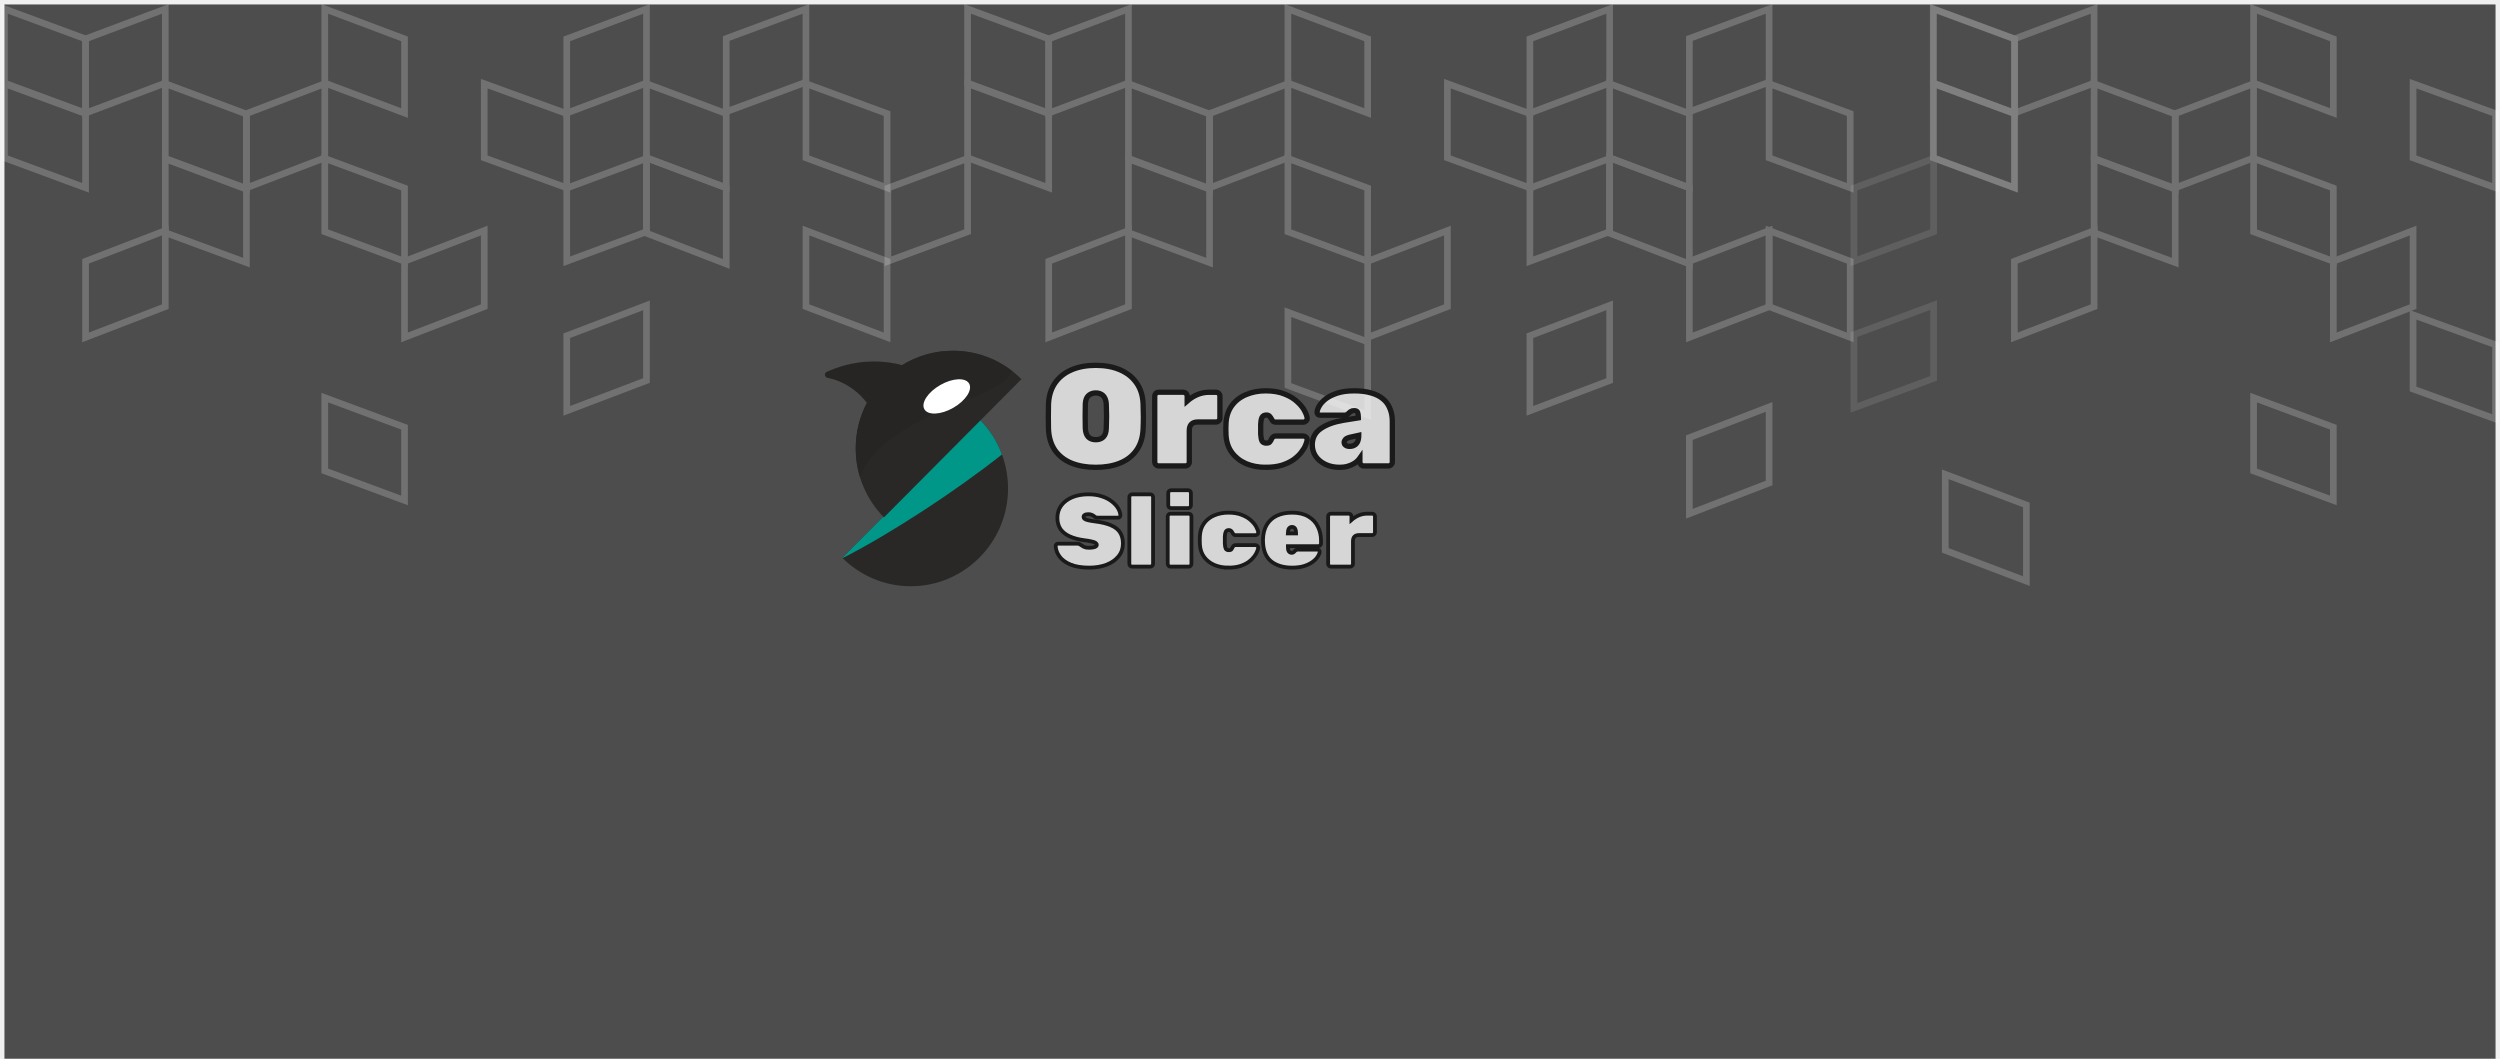
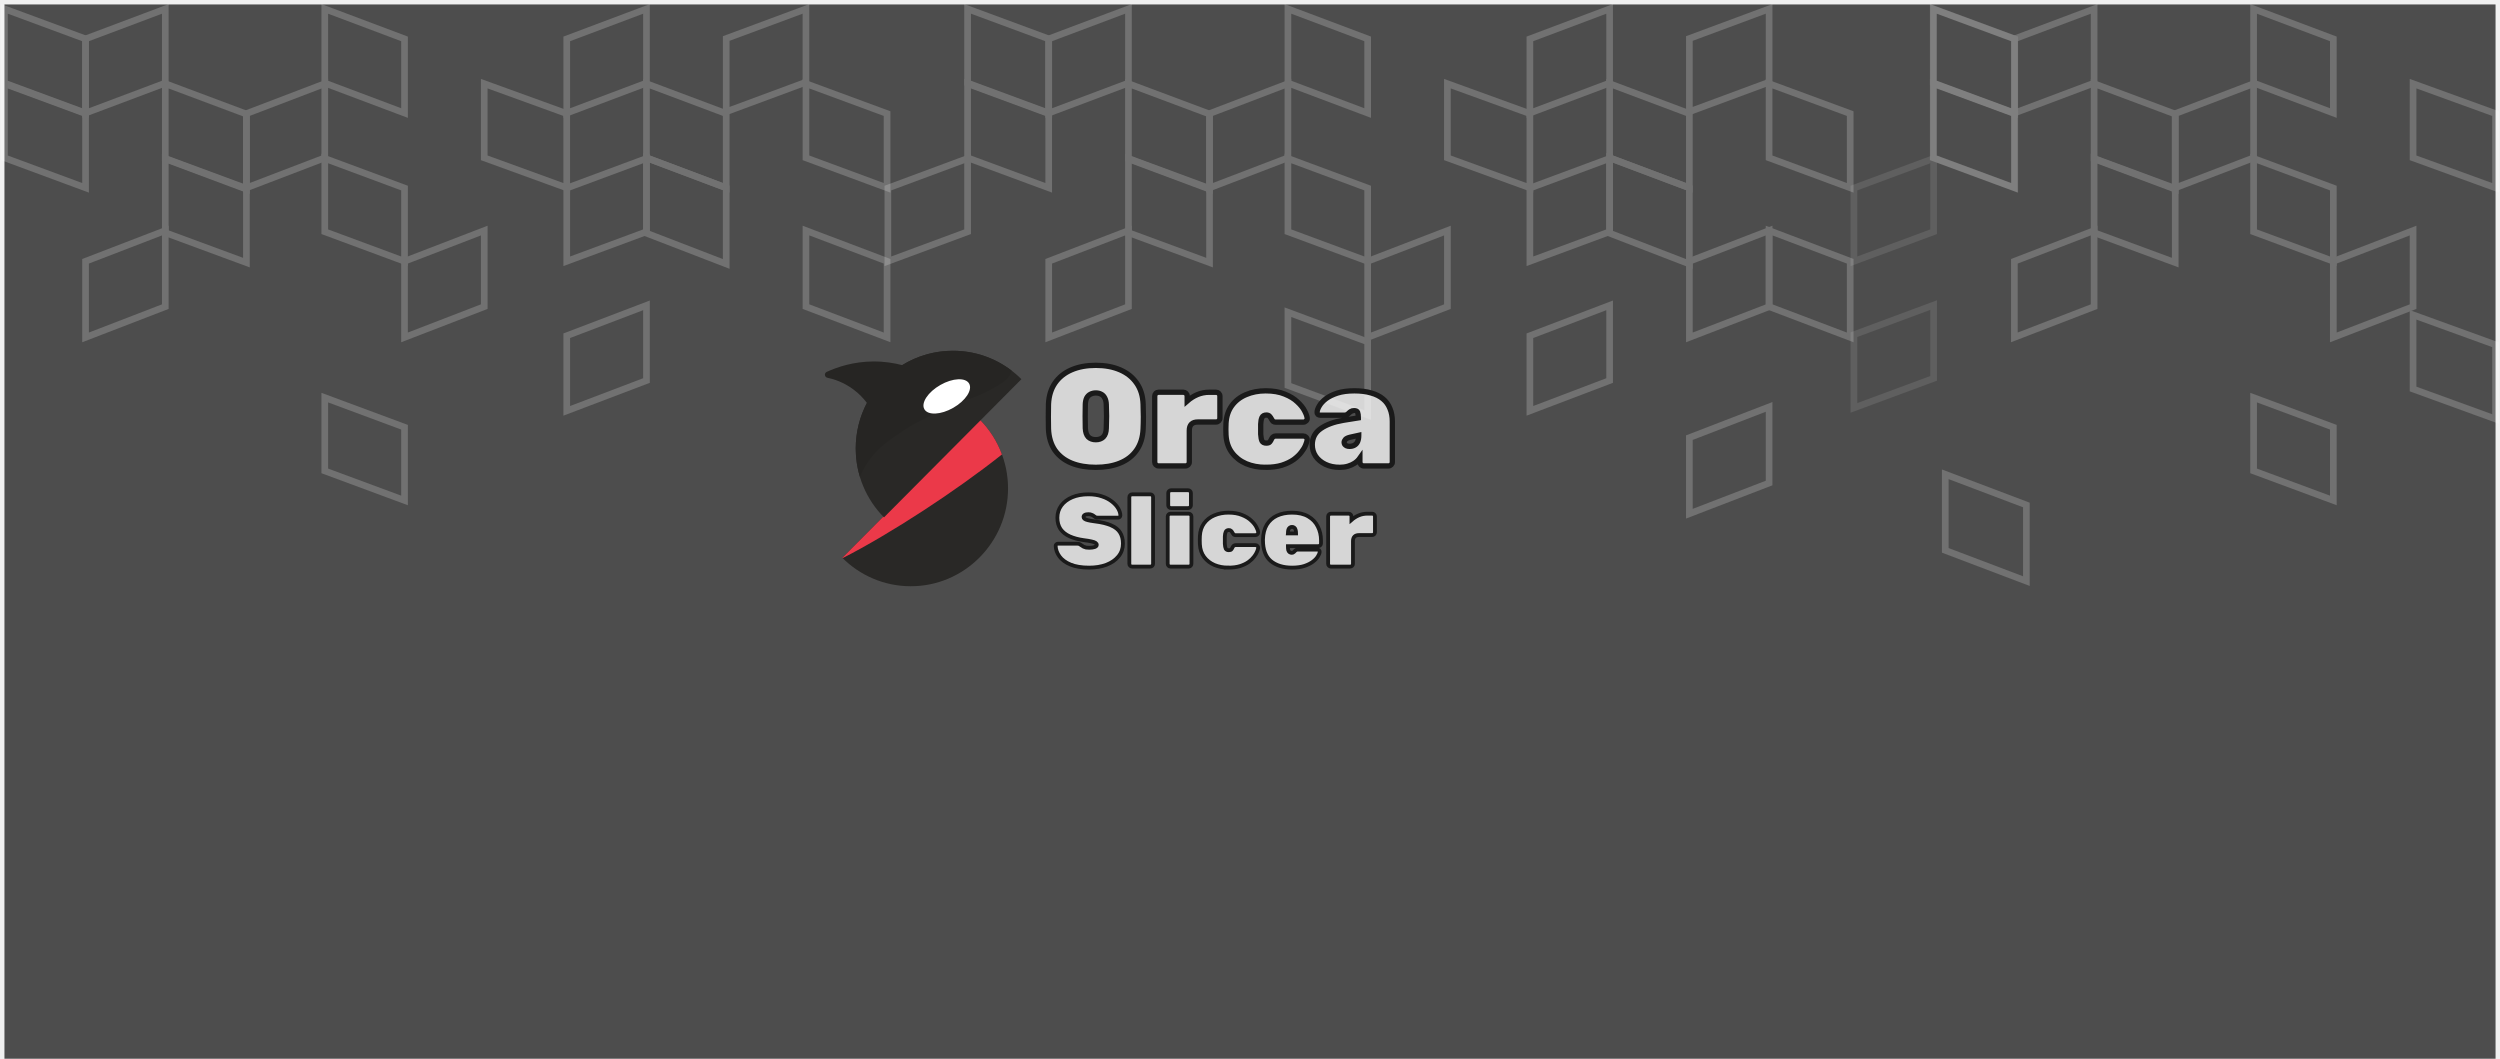
<svg xmlns="http://www.w3.org/2000/svg" width="562" height="238" viewBox="0 0 562 238" fill="none" version="1.1" id="svg526">
  <defs id="defs530">
    <clipPath clipPathUnits="userSpaceOnUse" id="clipPath16">
      <path d="M 0,792 H 612 V 0 H 0 Z" id="path14" />
    </clipPath>
  </defs>
-   <rect x="1" y="1" width="560" height="237" fill="#009688" id="rect366" style="fill:#4d4d4d;fill-opacity:1" />
+   <rect x="1" y="1" width="560" height="237" fill="#eb4949" id="rect366" style="fill:#4d4d4d;fill-opacity:1" />
  <g opacity="0.2" id="g408">
    <path d="M19.234 8.743V25.415L37.159 18.672V2L19.234 8.743Z" stroke="white" stroke-width="1.5" stroke-miterlimit="10" id="path368" />
    <path d="M19.234 8.743V25.415L1 18.672V2L19.234 8.743Z" stroke="white" stroke-width="1.5" stroke-miterlimit="10" id="path370" />
    <path d="M90.936 8.743V25.415L73.011 18.672V2L90.936 8.743Z" stroke="white" stroke-width="1.5" stroke-miterlimit="10" id="path372" />
    <path d="M127.404 8.743V25.415L145.329 18.672V2L127.404 8.743Z" stroke="white" stroke-width="1.5" stroke-miterlimit="10" id="path374" />
    <path d="M19.234 25.538V42.224L1 35.481V18.809L19.234 25.538Z" stroke="white" stroke-width="1.5" stroke-miterlimit="10" id="path376" />
    <path d="M19.234 58.733V75.846L37.159 68.93V51.831L19.234 58.733Z" stroke="white" stroke-width="1.5" stroke-miterlimit="10" id="path378" />
    <path d="M55.394 25.538V42.224L73.01 35.481V18.809L55.394 25.538Z" stroke="white" stroke-width="1.5" stroke-miterlimit="10" id="path380" />
    <path d="M90.936 42.279V58.736L73.011 52.094V35.622L90.936 42.279Z" stroke="white" stroke-width="1.5" stroke-miterlimit="10" id="path382" />
    <path d="M90.936 96.042V112.5L73.011 105.858V89.386L90.936 96.042Z" stroke="white" stroke-width="1.5" stroke-miterlimit="10" id="path384" />
    <path d="M55.395 25.639V42.524L37.16 35.709V18.809L55.395 25.639Z" stroke="white" stroke-width="1.5" stroke-miterlimit="10" id="path386" />
    <path d="M55.395 42.365V59.037L37.16 52.308V35.622L55.395 42.365Z" stroke="white" stroke-width="1.5" stroke-miterlimit="10" id="path388" />
    <path d="M127.404 42.279V58.736L145.329 52.094V35.622L127.404 42.279Z" stroke="white" stroke-width="1.5" stroke-miterlimit="10" id="path390" />
    <path d="M163.251 25.538V42.224L145.326 35.481V18.809L163.251 25.538Z" stroke="white" stroke-width="1.5" stroke-miterlimit="10" id="path392" />
    <path d="M127.404 75.472V92.357L145.329 85.542V68.642L127.404 75.472Z" stroke="white" stroke-width="1.5" stroke-miterlimit="10" id="path394" />
    <path d="M163.251 42.223V59.337L145.326 52.421V35.472L163.251 42.223Z" stroke="white" stroke-width="1.5" stroke-miterlimit="10" id="path396" />
    <path d="M90.934 58.733V75.846L108.859 68.93V51.831L90.934 58.733Z" stroke="white" stroke-width="1.5" stroke-miterlimit="10" id="path398" />
    <path d="M199.413 25.538V42.224L181.179 35.481V18.809L199.413 25.538Z" stroke="white" stroke-width="1.5" stroke-miterlimit="10" id="path400" />
    <path d="M127.401 25.538V42.224L108.858 35.481V18.809L127.401 25.538Z" stroke="white" stroke-width="1.5" stroke-miterlimit="10" id="path402" />
    <path d="M199.413 58.733V75.846L181.179 68.93V51.831L199.413 58.733Z" stroke="white" stroke-width="1.5" stroke-miterlimit="10" id="path404" />
    <path d="M163.253 8.657V25.115L181.178 18.472V2L163.253 8.657Z" stroke="white" stroke-width="1.5" stroke-miterlimit="10" id="path406" />
  </g>
  <g opacity="0.2" id="g458">
    <path d="M235.752 8.743V25.415L253.677 18.672V2L235.752 8.743Z" stroke="white" stroke-width="1.5" stroke-miterlimit="10" id="path410" />
    <path d="M235.75 8.743V25.415L217.516 18.672V2L235.75 8.743Z" stroke="white" stroke-width="1.5" stroke-miterlimit="10" id="path412" />
    <path d="M307.45 8.743V25.415L289.525 18.672V2L307.45 8.743Z" stroke="white" stroke-width="1.5" stroke-miterlimit="10" id="path414" />
    <path d="M343.92 8.743V25.415L361.845 18.672V2L343.92 8.743Z" stroke="white" stroke-width="1.5" stroke-miterlimit="10" id="path416" />
    <path d="M199.591 42.279V58.736L217.516 52.094V35.622L199.591 42.279Z" stroke="white" stroke-width="1.5" stroke-miterlimit="10" id="path418" />
    <path d="M235.75 25.538V42.224L217.516 35.48V18.809L235.75 25.538Z" stroke="white" stroke-width="1.5" stroke-miterlimit="10" id="path420" />
    <path d="M235.752 58.733V75.846L253.677 68.93V51.831L235.752 58.733Z" stroke="white" stroke-width="1.5" stroke-miterlimit="10" id="path422" />
    <path d="M271.91 25.538V42.224L289.526 35.48V18.809L271.91 25.538Z" stroke="white" stroke-width="1.5" stroke-miterlimit="10" id="path424" />
    <path d="M307.45 42.279V58.736L289.525 52.094V35.622L307.45 42.279Z" stroke="white" stroke-width="1.5" stroke-miterlimit="10" id="path426" />
    <path d="M307.45 76.843V93.3L289.525 86.658V70.186L307.45 76.843Z" stroke="white" stroke-width="1.5" stroke-miterlimit="10" id="path428" />
    <path d="M271.908 25.639V42.524L253.674 35.709V18.809L271.908 25.639Z" stroke="white" stroke-width="1.5" stroke-miterlimit="10" id="path430" />
    <path d="M271.908 42.365V59.036L253.674 52.308V35.622L271.908 42.365Z" stroke="white" stroke-width="1.5" stroke-miterlimit="10" id="path432" />
    <path d="M343.92 42.279V58.736L361.845 52.094V35.622L343.92 42.279Z" stroke="white" stroke-width="1.5" stroke-miterlimit="10" id="path434" />
    <path d="M379.769 25.538V42.224L361.844 35.48V18.809L379.769 25.538Z" stroke="white" stroke-width="1.5" stroke-miterlimit="10" id="path436" />
    <path d="M343.92 75.472V92.357L361.845 85.542V68.642L343.92 75.472Z" stroke="white" stroke-width="1.5" stroke-miterlimit="10" id="path438" />
    <path d="M379.769 42.223V59.337L361.844 52.421V35.472L379.769 42.223Z" stroke="white" stroke-width="1.5" stroke-miterlimit="10" id="path440" />
    <path d="M307.452 58.733V75.846L325.377 68.93V51.831L307.452 58.733Z" stroke="white" stroke-width="1.5" stroke-miterlimit="10" id="path442" />
    <path d="M415.925 25.538V42.224L397.691 35.48V18.809L415.925 25.538Z" stroke="white" stroke-width="1.5" stroke-miterlimit="10" id="path444" />
    <path d="M379.771 58.747V75.846L397.696 68.945V51.831L379.771 58.747Z" stroke="white" stroke-width="1.5" stroke-miterlimit="10" id="path446" />
    <path d="M379.769 98.385V115.484L397.694 108.582V91.469L379.769 98.385Z" stroke="white" stroke-width="1.5" stroke-miterlimit="10" id="path448" />
    <path d="M343.917 25.538V42.224L325.374 35.48V18.809L343.917 25.538Z" stroke="white" stroke-width="1.5" stroke-miterlimit="10" id="path450" />
    <path d="M415.925 58.733V75.846L397.691 68.93V51.831L415.925 58.733Z" stroke="white" stroke-width="1.5" stroke-miterlimit="10" id="path452" />
    <path d="M455.53 113.522V130.636L437.296 123.72V106.621L455.53 113.522Z" stroke="white" stroke-width="1.5" stroke-miterlimit="10" id="path454" />
    <path d="M379.771 8.657V25.114L397.696 18.472V2L379.771 8.657Z" stroke="white" stroke-width="1.5" stroke-miterlimit="10" id="path456" />
  </g>
  <g opacity="0.5" id="g470">
    <g opacity="0.2" id="g468">
      <path d="M452.919 8.743V25.415L434.685 18.672V2L452.919 8.743Z" stroke="white" stroke-width="1.5" stroke-miterlimit="10" id="path460" />
      <path d="M416.76 42.279V58.736L434.685 52.094V35.622L416.76 42.279Z" stroke="white" stroke-width="1.5" stroke-miterlimit="10" id="path462" />
      <path d="M416.76 75.234V91.692L434.685 85.05V68.578L416.76 75.234Z" stroke="white" stroke-width="1.5" stroke-miterlimit="10" id="path464" />
      <path d="M452.919 25.538V42.224L434.685 35.48V18.809L452.919 25.538Z" stroke="white" stroke-width="1.5" stroke-miterlimit="10" id="path466" />
    </g>
  </g>
  <g opacity="0.2" id="g498">
    <path d="M452.832 8.743V25.415L470.757 18.672V2L452.832 8.743Z" stroke="white" stroke-width="1.5" stroke-miterlimit="10" id="path472" />
    <path d="M452.832 8.743V25.415L434.598 18.672V2L452.832 8.743Z" stroke="white" stroke-width="1.5" stroke-miterlimit="10" id="path474" />
    <path d="M524.534 8.743V25.415L506.609 18.672V2L524.534 8.743Z" stroke="white" stroke-width="1.5" stroke-miterlimit="10" id="path476" />
    <path d="M452.832 25.538V42.224L434.598 35.48V18.809L452.832 25.538Z" stroke="white" stroke-width="1.5" stroke-miterlimit="10" id="path478" />
    <path d="M452.832 58.733V75.846L470.757 68.93V51.831L452.832 58.733Z" stroke="white" stroke-width="1.5" stroke-miterlimit="10" id="path480" />
    <path d="M488.992 25.538V42.224L506.608 35.48V18.809L488.992 25.538Z" stroke="white" stroke-width="1.5" stroke-miterlimit="10" id="path482" />
    <path d="M524.534 42.279V58.736L506.609 52.094V35.622L524.534 42.279Z" stroke="white" stroke-width="1.5" stroke-miterlimit="10" id="path484" />
    <path d="M524.534 96.042V112.5L506.609 105.857V89.385L524.534 96.042Z" stroke="white" stroke-width="1.5" stroke-miterlimit="10" id="path486" />
    <path d="M488.992 25.639V42.524L470.758 35.709V18.809L488.992 25.639Z" stroke="white" stroke-width="1.5" stroke-miterlimit="10" id="path488" />
    <path d="M488.992 42.365V59.036L470.758 52.308V35.622L488.992 42.365Z" stroke="white" stroke-width="1.5" stroke-miterlimit="10" id="path490" />
    <path d="M524.531 58.733V75.846L542.457 68.93V51.831L524.531 58.733Z" stroke="white" stroke-width="1.5" stroke-miterlimit="10" id="path492" />
    <path d="M560.999 25.538V42.224L542.456 35.48V18.809L560.999 25.538Z" stroke="white" stroke-width="1.5" stroke-miterlimit="10" id="path494" />
    <path d="M560.999 77.507V94.192L542.456 87.449V70.778L560.999 77.507Z" stroke="white" stroke-width="1.5" stroke-miterlimit="10" id="path496" />
  </g>
  <g id="g10" transform="matrix(0.07369611,0,0,-0.07369611,184.9561,133.9032)" style="display:inline">
    <g id="g12" clip-path="url(#clipPath16)">
      <g id="g18" transform="translate(59.7287,115.3517)">
        <path d="m 0,0 c 53.332,-53.285 126.698,-86.317 207.744,-86.646 164.049,-0.664 298.355,134.38 297.699,299.337 -0.324,81.496 -33.176,155.271 -86.17,208.899 z" style="fill:#292826;fill-opacity:1;fill-rule:nonzero;stroke:none" id="path20" />
      </g>
      <g id="g22" transform="translate(479.0017,536.9419)">
-         <path d="m 0,0 -419.273,-421.59 c 0.298,-0.298 0.606,-0.587 0.906,-0.884 146.894,74.925 348.023,206.579 486.003,316.297 C 52.756,-65.97 29.506,-29.859 0,0" style="fill:#009789;fill-opacity:1;fill-rule:nonzero;stroke:none" id="path24" />
+         <path d="m 0,0 -419.273,-421.59 c 0.298,-0.298 0.606,-0.587 0.906,-0.884 146.894,74.925 348.023,206.579 486.003,316.297 C 52.756,-65.97 29.506,-29.859 0,0" style="fill:#eb3949;fill-opacity:1;fill-rule:nonzero;stroke:none" id="path24" />
      </g>
      <g id="g26" transform="translate(397.0372,747)">
        <path d="m 0,0 c -163.742,0 -296.482,-133.473 -296.482,-298.121 0,-81.979 32.915,-156.223 86.172,-210.117 l 419.273,421.59 C 155.364,-33.096 81.529,0 0,0" style="fill:#292826;fill-opacity:1;fill-rule:nonzero;stroke:none" id="path28" />
      </g>
      <g id="g30" transform="translate(397.0372,747)">
        <path d="m 0,0 c -56.714,0 -109.702,-16.022 -154.751,-43.796 -24.127,6.312 -54.061,11.37 -88.437,11.157 -59.938,-0.372 -108.713,-16.603 -141.822,-31.784 -8.218,-3.768 -6.898,-15.967 1.941,-17.829 21.801,-4.593 50.498,-14.324 78.883,-35.28 17.931,-13.238 31.574,-27.883 41.856,-41.597 -21.794,-41.504 -34.152,-88.793 -34.152,-138.992 0,-29.952 4.412,-58.865 12.586,-86.137 12.54,27.79 25.699,46.391 29.916,52.184 27.229,37.41 56.015,56.883 98.542,85.651 31.328,21.193 74.856,46.047 199.916,97.449 0,0 39.121,11.017 91.587,42.212 20.912,12.433 36.823,24.17 41.863,42.526 0.355,1.293 0.677,2.57 0.973,3.83 C 129.175,-22.506 67.208,0 0,0" style="fill:#262523;fill-opacity:1;fill-rule:nonzero;stroke:none" id="path32" />
      </g>
      <g id="g34" transform="translate(446.5563,646.8041)">
        <path d="m 0,0 c 10.875,-19.229 -10.891,-52.305 -48.616,-73.879 -37.725,-21.573 -77.124,-23.474 -88,-4.245 -10.875,19.229 10.891,52.305 48.617,73.879 C -50.274,17.328 -10.875,19.229 0,0" style="fill:#ffffff;fill-opacity:1;fill-rule:nonzero;stroke:none" id="path36" />
      </g>
    </g>
  </g>
  <g aria-label="Orca" id="text835" style="font-size:31.847px;fill:#f9f9f9;fill-opacity:0.8;fill-rule:evenodd;stroke:#1a1a1a;stroke-width:1.193">
    <path d="m 246.335,105.056 q -3.121,0 -5.478,-0.955 -2.325,-0.955 -3.694,-2.866 -1.338,-1.943 -1.465,-4.777 -0.032,-1.306 -0.032,-2.771 0,-1.465 0.032,-2.834 0.127,-2.803 1.465,-4.745 1.338,-1.943 3.694,-2.962 2.357,-1.019 5.478,-1.019 3.121,0 5.478,1.019 2.357,1.019 3.694,2.962 1.369,1.943 1.465,4.745 0.064,1.369 0.064,2.834 0,1.465 -0.064,2.771 -0.127,2.834 -1.497,4.777 -1.338,1.911 -3.694,2.866 -2.325,0.955 -5.446,0.955 z m 0,-6.21 q 1.051,0 1.688,-0.605 0.637,-0.637 0.669,-1.975 0.064,-1.369 0.064,-2.707 0,-1.338 -0.064,-2.643 -0.032,-0.892 -0.35,-1.465 -0.287,-0.573 -0.796,-0.828 -0.51,-0.287 -1.21,-0.287 -0.669,0 -1.21,0.287 -0.51,0.255 -0.828,0.828 -0.287,0.573 -0.318,1.465 -0.032,1.306 -0.032,2.643 0,1.338 0.032,2.707 0.064,1.338 0.669,1.975 0.637,0.605 1.688,0.605 z" style="font-weight:900;font-family:Rubik;-inkscape-font-specification:'Rubik Heavy';text-align:center;text-anchor:middle" id="path926" />
    <path d="m 260.444,104.738 q -0.35,0 -0.605,-0.255 -0.255,-0.255 -0.255,-0.605 V 89.037 q 0,-0.35 0.255,-0.605 0.255,-0.255 0.605,-0.255 h 5.573 q 0.35,0 0.605,0.255 0.255,0.255 0.255,0.605 v 1.115 q 1.019,-0.892 2.261,-1.433 1.274,-0.541 2.707,-0.541 h 1.529 q 0.35,0 0.605,0.255 0.255,0.255 0.255,0.605 v 4.968 q 0,0.35 -0.255,0.605 -0.255,0.255 -0.605,0.255 h -4.108 q -0.955,0 -1.433,0.478 -0.478,0.478 -0.478,1.433 v 7.102 q 0,0.35 -0.255,0.605 -0.255,0.255 -0.605,0.255 z" style="font-weight:900;font-family:Rubik;-inkscape-font-specification:'Rubik Heavy';text-align:center;text-anchor:middle" id="path928" />
    <path d="m 284.521,105.056 q -2.42,0 -4.395,-0.828 -1.975,-0.86 -3.185,-2.484 -1.21,-1.624 -1.338,-3.981 -0.032,-0.51 -0.032,-1.274 0,-0.764 0.032,-1.306 0.127,-2.357 1.306,-3.981 1.21,-1.656 3.185,-2.484 2.006,-0.86 4.427,-0.86 2.516,0 4.268,0.732 1.783,0.701 2.866,1.752 1.115,1.019 1.624,2.038 0.541,1.019 0.573,1.656 0.032,0.35 -0.255,0.605 -0.255,0.255 -0.605,0.255 h -6.21 q -0.35,0 -0.573,-0.159 -0.191,-0.191 -0.35,-0.478 -0.223,-0.446 -0.478,-0.701 -0.223,-0.255 -0.701,-0.255 -0.732,0 -0.987,0.541 -0.255,0.541 -0.287,1.497 -0.032,1.369 0,2.261 0.064,1.019 0.287,1.529 0.255,0.478 0.987,0.478 0.573,0 0.764,-0.255 0.223,-0.255 0.414,-0.701 0.127,-0.287 0.35,-0.446 0.223,-0.191 0.573,-0.191 h 6.21 q 0.35,0 0.605,0.255 0.287,0.255 0.255,0.605 -0.032,0.414 -0.35,1.178 -0.287,0.732 -0.955,1.592 -0.637,0.86 -1.72,1.656 -1.083,0.764 -2.643,1.274 -1.561,0.478 -3.662,0.478 z" style="font-weight:900;font-family:Rubik;-inkscape-font-specification:'Rubik Heavy';text-align:center;text-anchor:middle" id="path930" />
    <path d="m 301.177,105.056 q -1.815,0 -3.217,-0.669 -1.401,-0.669 -2.197,-1.815 -0.764,-1.147 -0.764,-2.58 0,-2.325 1.879,-3.631 1.911,-1.338 5.096,-1.879 l 3.376,-0.541 v -0.032 q 0,-0.828 -0.159,-1.21 -0.127,-0.382 -0.796,-0.382 -0.446,0 -0.732,0.191 -0.255,0.159 -0.573,0.478 -0.35,0.35 -0.892,0.35 h -5.414 q -0.318,0 -0.541,-0.191 -0.191,-0.191 -0.159,-0.51 0.032,-0.605 0.51,-1.401 0.478,-0.828 1.465,-1.592 1.019,-0.764 2.58,-1.274 1.592,-0.51 3.822,-0.51 2.166,0 3.758,0.478 1.624,0.446 2.675,1.338 1.051,0.86 1.561,2.166 0.541,1.274 0.541,2.898 v 9.14 q 0,0.35 -0.255,0.605 -0.255,0.255 -0.605,0.255 h -5.573 q -0.35,0 -0.605,-0.255 -0.255,-0.255 -0.255,-0.605 v -0.892 q -0.446,0.637 -1.147,1.115 -0.669,0.446 -1.529,0.701 -0.86,0.255 -1.847,0.255 z m 2.197,-4.713 q 0.637,0 1.083,-0.255 0.478,-0.255 0.732,-0.796 0.255,-0.573 0.255,-1.401 v -0.032 l -1.879,0.414 q -0.828,0.191 -1.115,0.51 -0.287,0.318 -0.287,0.669 0,0.223 0.127,0.446 0.159,0.191 0.414,0.318 0.287,0.127 0.669,0.127 z" style="font-weight:900;font-family:Rubik;-inkscape-font-specification:'Rubik Heavy';text-align:center;text-anchor:middle" id="path932" />
  </g>
  <g aria-label="Slicer" id="text1443" style="font-size:22.881px;text-align:center;text-anchor:middle;fill:#f9f9f9;fill-opacity:0.8;stroke:#1a1a1a;stroke-width:0.857">
    <path d="m 244.839,127.6 q -2.54,0 -4.187,-0.686 -1.647,-0.686 -2.471,-1.808 -0.824,-1.121 -0.869,-2.38 0,-0.206 0.137,-0.343 0.16,-0.16 0.366,-0.16 h 4.347 q 0.366,0 0.549,0.114 0.206,0.091 0.435,0.275 0.229,0.16 0.458,0.297 0.252,0.114 0.549,0.183 0.32,0.046 0.686,0.046 0.778,0 1.236,-0.16 0.48,-0.183 0.48,-0.48 0,-0.275 -0.275,-0.458 -0.252,-0.183 -0.892,-0.32 -0.641,-0.16 -1.785,-0.297 -1.808,-0.252 -3.135,-0.847 -1.327,-0.595 -2.059,-1.625 -0.709,-1.053 -0.709,-2.563 0,-1.556 0.869,-2.746 0.892,-1.19 2.448,-1.853 1.579,-0.664 3.661,-0.664 1.716,0 3.043,0.458 1.327,0.435 2.242,1.167 0.915,0.709 1.396,1.533 0.48,0.824 0.503,1.579 0,0.206 -0.16,0.366 -0.137,0.137 -0.32,0.137 h -4.576 q -0.32,0 -0.526,-0.091 -0.183,-0.091 -0.389,-0.275 -0.114,-0.114 -0.435,-0.252 -0.297,-0.16 -0.778,-0.16 -0.572,0 -0.847,0.183 -0.252,0.16 -0.252,0.458 0,0.206 0.206,0.389 0.206,0.183 0.755,0.32 0.549,0.137 1.579,0.275 2.288,0.275 3.661,0.892 1.396,0.595 2.014,1.602 0.641,1.007 0.641,2.494 0,1.67 -1.007,2.883 -0.984,1.213 -2.7,1.876 -1.716,0.641 -3.89,0.641 z" style="font-weight:900;font-family:Rubik;-inkscape-font-specification:'Rubik Heavy'" id="path935" />
    <path d="m 254.495,127.372 q -0.252,0 -0.435,-0.183 -0.183,-0.183 -0.183,-0.435 V 111.744 q 0,-0.252 0.183,-0.435 0.183,-0.183 0.435,-0.183 h 4.096 q 0.252,0 0.435,0.183 0.183,0.183 0.183,0.435 v 15.01 q 0,0.252 -0.183,0.435 -0.183,0.183 -0.435,0.183 z" style="font-weight:900;font-family:Rubik;-inkscape-font-specification:'Rubik Heavy'" id="path937" />
    <path d="m 263.121,127.372 q -0.252,0 -0.435,-0.183 -0.183,-0.183 -0.183,-0.435 v -10.662 q 0,-0.252 0.183,-0.435 0.183,-0.183 0.435,-0.183 h 4.096 q 0.252,0 0.435,0.183 0.183,0.183 0.183,0.435 v 10.662 q 0,0.252 -0.183,0.435 -0.183,0.183 -0.435,0.183 z m 0.114,-13.157 q -0.252,0 -0.435,-0.183 -0.183,-0.183 -0.183,-0.435 v -2.769 q 0,-0.252 0.183,-0.435 0.183,-0.183 0.435,-0.183 h 3.867 q 0.252,0 0.435,0.183 0.183,0.183 0.183,0.435 v 2.769 q 0,0.252 -0.183,0.435 -0.183,0.183 -0.435,0.183 z" style="font-weight:900;font-family:Rubik;-inkscape-font-specification:'Rubik Heavy'" id="path939" />
    <path d="m 276.14,127.6 q -1.739,0 -3.158,-0.595 -1.419,-0.618 -2.288,-1.785 -0.869,-1.167 -0.961,-2.86 -0.023,-0.366 -0.023,-0.915 0,-0.549 0.023,-0.938 0.091,-1.693 0.938,-2.86 0.869,-1.19 2.288,-1.785 1.441,-0.618 3.18,-0.618 1.808,0 3.066,0.526 1.281,0.503 2.059,1.258 0.801,0.732 1.167,1.464 0.389,0.732 0.412,1.19 0.023,0.252 -0.183,0.435 -0.183,0.183 -0.435,0.183 h -4.462 q -0.252,0 -0.412,-0.114 -0.137,-0.137 -0.252,-0.343 -0.16,-0.32 -0.343,-0.503 -0.16,-0.183 -0.503,-0.183 -0.526,0 -0.709,0.389 -0.183,0.389 -0.206,1.075 -0.023,0.984 0,1.625 0.046,0.732 0.206,1.098 0.183,0.343 0.709,0.343 0.412,0 0.549,-0.183 0.16,-0.183 0.297,-0.503 0.091,-0.206 0.252,-0.32 0.16,-0.137 0.412,-0.137 h 4.462 q 0.252,0 0.435,0.183 0.206,0.183 0.183,0.435 -0.023,0.297 -0.252,0.847 -0.206,0.526 -0.686,1.144 -0.458,0.618 -1.236,1.19 -0.778,0.549 -1.899,0.915 -1.121,0.343 -2.631,0.343 z" style="font-weight:900;font-family:Rubik;-inkscape-font-specification:'Rubik Heavy'" id="path941" />
    <path d="m 290.464,127.6 q -2.997,0 -4.782,-1.464 -1.762,-1.487 -1.762,-4.691 0,-0.046 0,-0.091 0,-0.046 0,-0.069 0.046,-1.968 0.847,-3.318 0.824,-1.35 2.265,-2.036 1.464,-0.686 3.409,-0.686 2.242,0 3.684,0.869 1.442,0.847 2.128,2.265 0.709,1.396 0.709,3.089 v 0.686 q 0,0.252 -0.183,0.435 -0.183,0.183 -0.435,0.183 h -6.819 q 0,0.023 0,0.046 0,0.023 0,0.069 0,0.458 0.069,0.778 0.091,0.297 0.297,0.458 0.206,0.16 0.526,0.16 0.137,0 0.229,-0.046 0.114,-0.046 0.206,-0.137 0.114,-0.114 0.229,-0.229 0.206,-0.206 0.343,-0.252 0.137,-0.069 0.412,-0.069 h 4.324 q 0.229,0 0.366,0.137 0.16,0.137 0.137,0.366 -0.023,0.435 -0.412,1.053 -0.366,0.595 -1.121,1.167 -0.755,0.572 -1.922,0.961 -1.167,0.366 -2.746,0.366 z m -0.938,-7.688 h 1.83 v -0.023 q 0,-0.503 -0.114,-0.824 -0.091,-0.32 -0.297,-0.458 -0.206,-0.16 -0.503,-0.16 -0.297,0 -0.503,0.16 -0.206,0.137 -0.32,0.458 -0.091,0.32 -0.091,0.824 z" style="font-weight:900;font-family:Rubik;-inkscape-font-specification:'Rubik Heavy'" id="path943" />
    <path d="m 299.181,127.372 q -0.252,0 -0.435,-0.183 -0.183,-0.183 -0.183,-0.435 v -10.662 q 0,-0.252 0.183,-0.435 0.183,-0.183 0.435,-0.183 h 4.004 q 0.252,0 0.435,0.183 0.183,0.183 0.183,0.435 v 0.801 q 0.732,-0.641 1.625,-1.03 0.915,-0.389 1.945,-0.389 h 1.098 q 0.252,0 0.435,0.183 0.183,0.183 0.183,0.435 v 3.569 q 0,0.252 -0.183,0.435 -0.183,0.183 -0.435,0.183 h -2.952 q -0.686,0 -1.03,0.343 -0.343,0.343 -0.343,1.03 v 5.102 q 0,0.252 -0.183,0.435 -0.183,0.183 -0.435,0.183 z" style="font-weight:900;font-family:Rubik;-inkscape-font-specification:'Rubik Heavy'" id="path945" />
  </g>
</svg>
